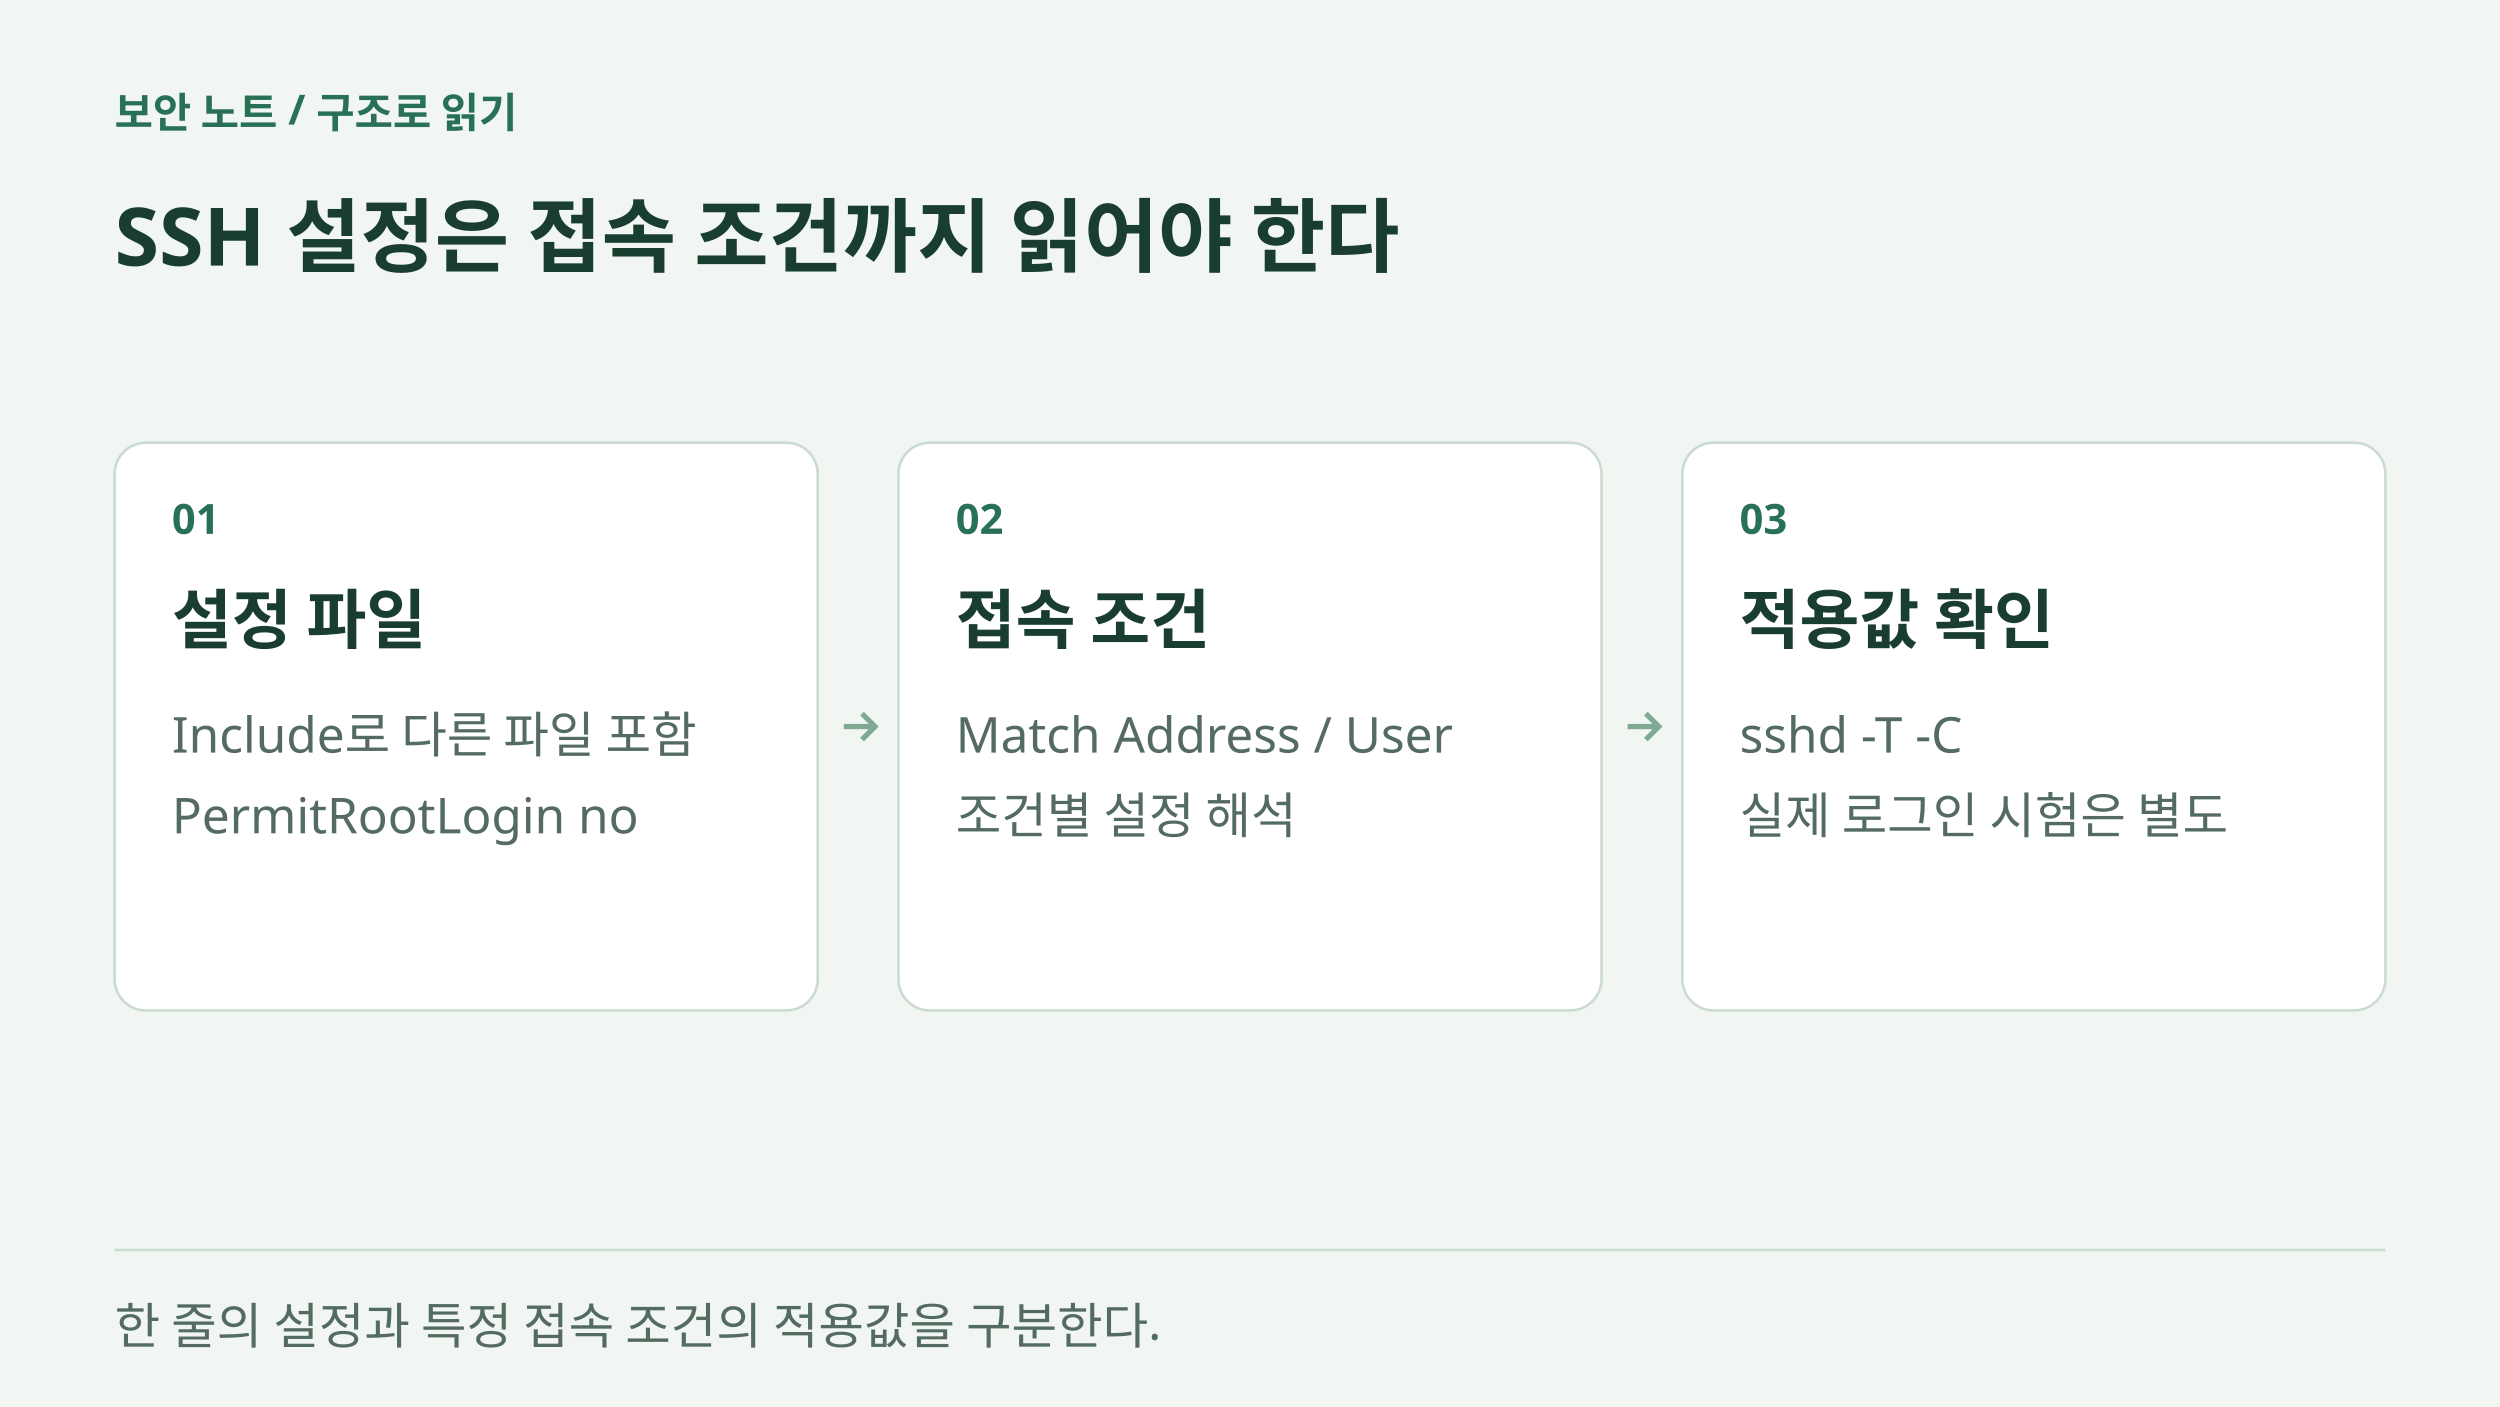
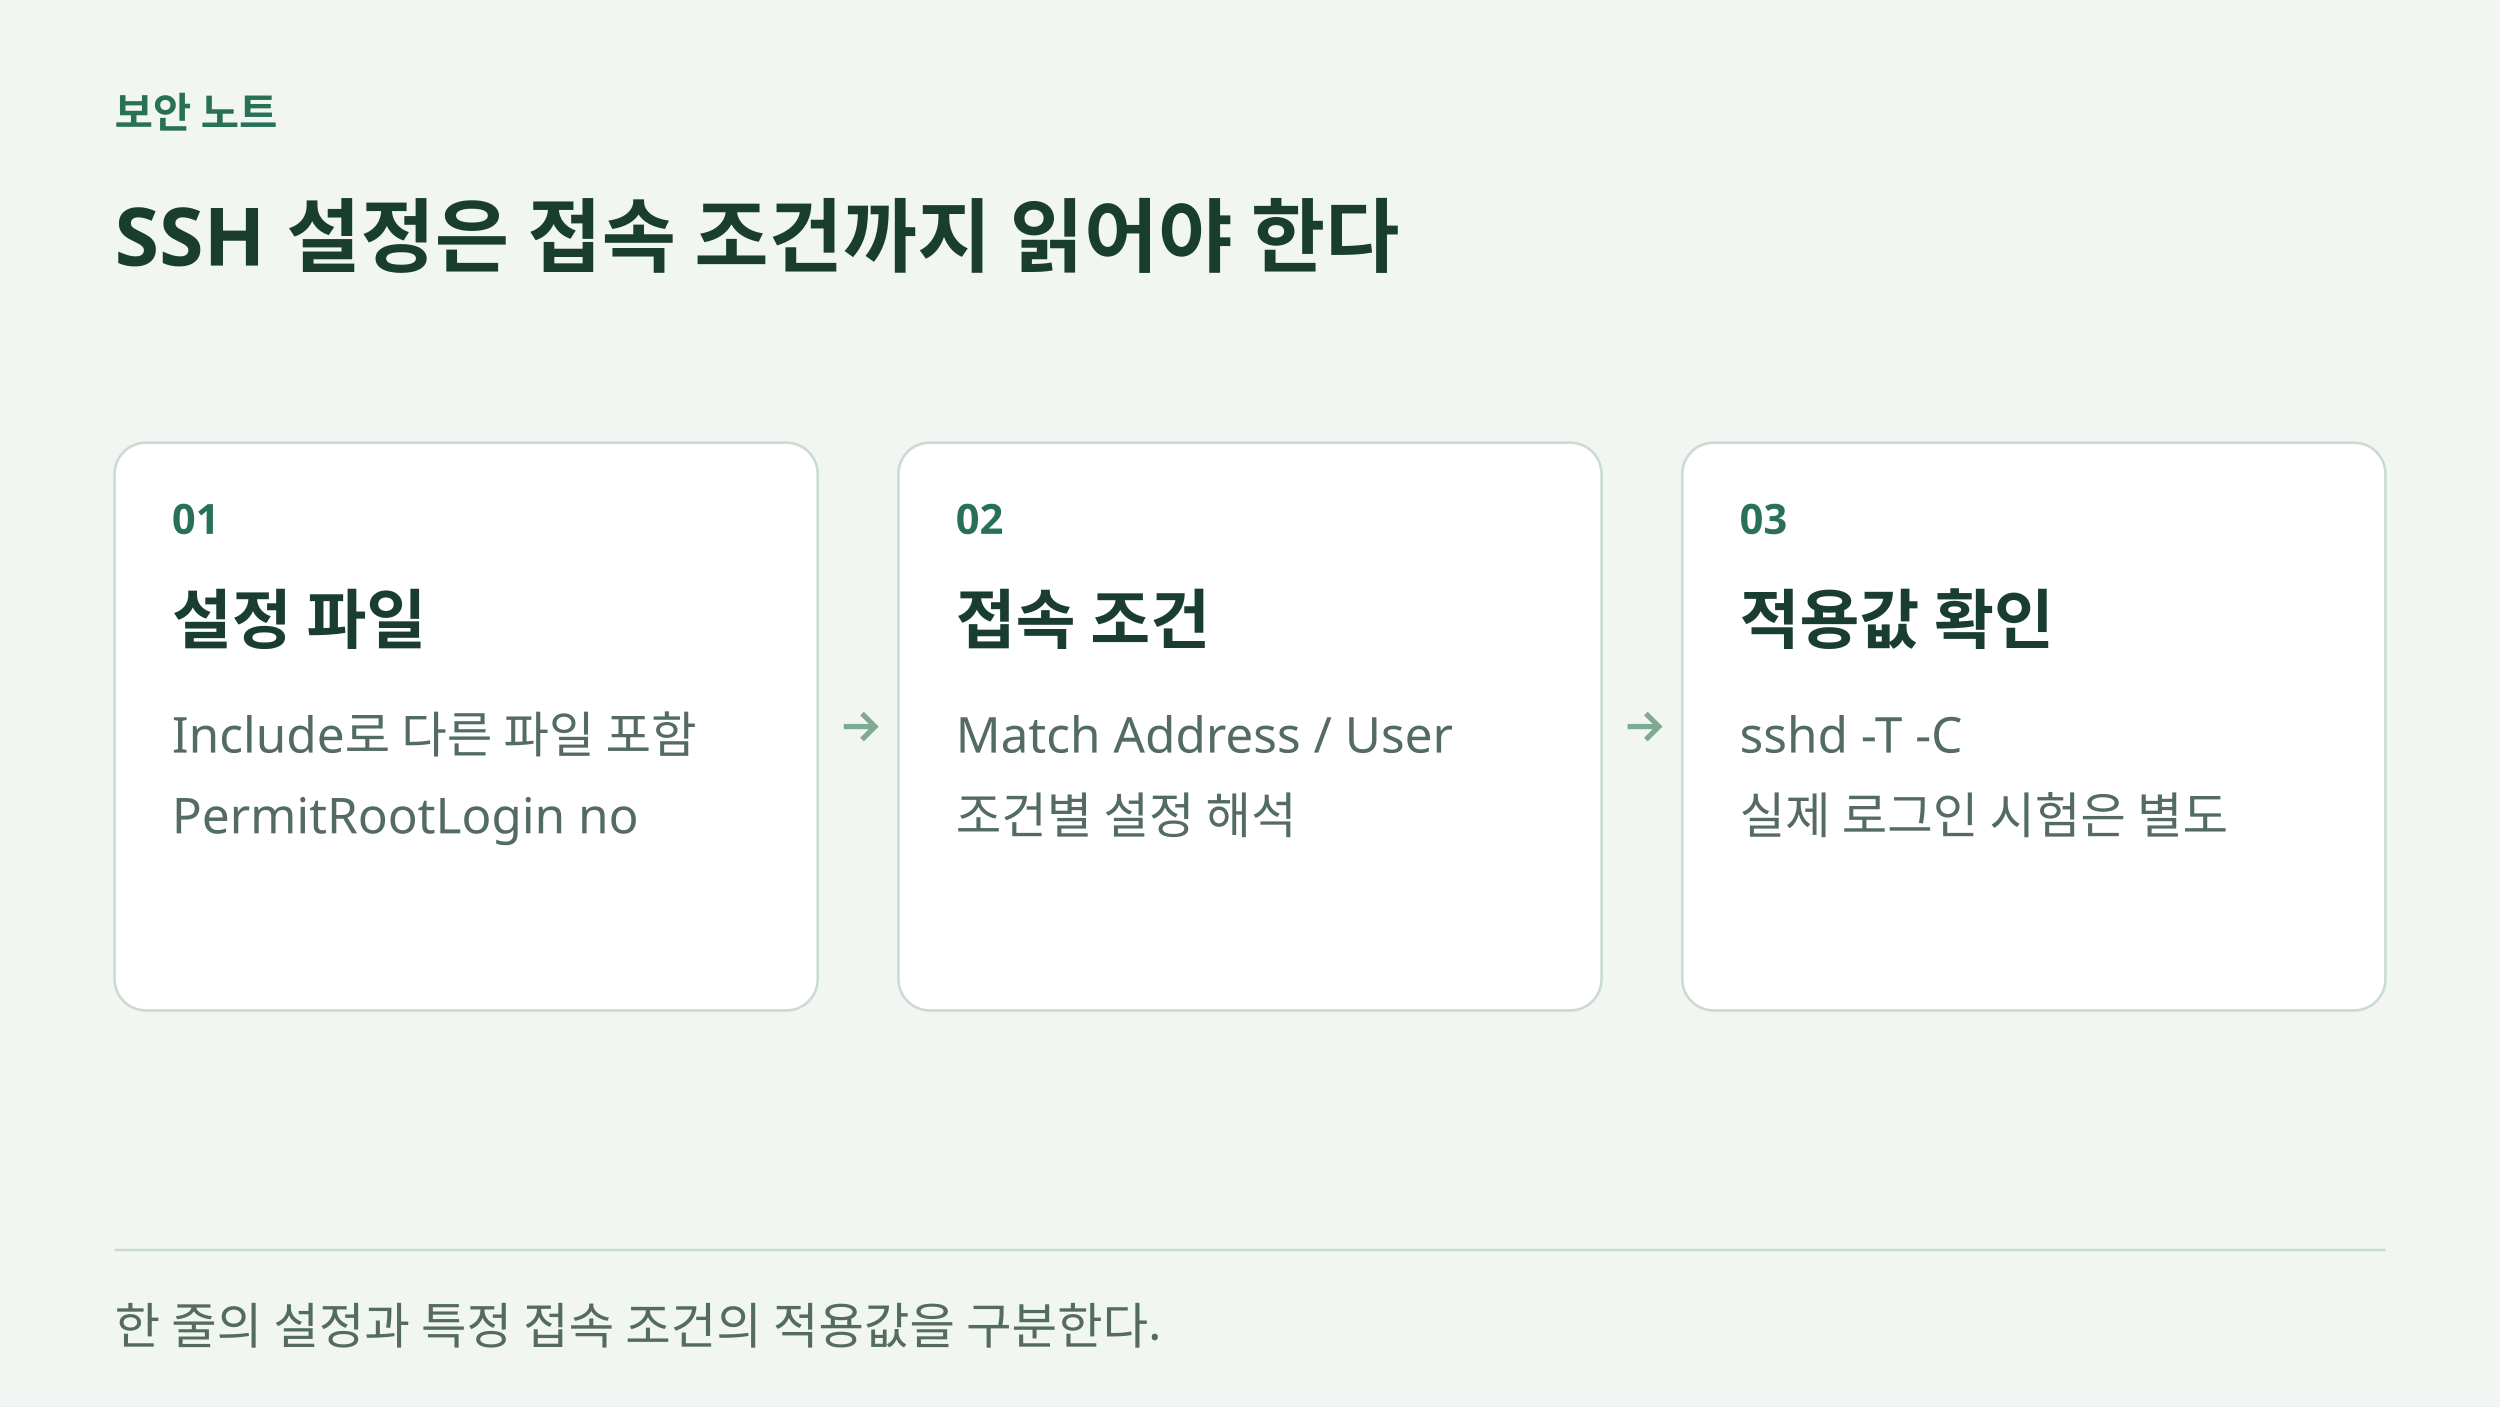
<svg xmlns="http://www.w3.org/2000/svg" width="960" height="540" viewBox="0 0 960 540" role="img" aria-labelledby="title desc">
  <rect width="960" height="540" fill="#f1f6f2" />
  <g font-family="'Malgun Gothic','Noto Sans KR',sans-serif">
-     <text x="44" y="49" font-size="16" fill="#287056" font-weight="700">보안 노트  /  구조로 읽기</text>
+     <text x="44" y="49" font-size="16" fill="#287056" font-weight="700">보안 노트</text>
    <text x="44" y="102" font-size="31" fill="#193e2f" font-weight="700">SSH 설정은 접속 조건까지 읽어야 한다</text>
    <rect x="44" y="170" width="270" height="218" rx="12" fill="#fff" stroke="#cadbd1" />
    <text x="66" y="205" font-size="16" fill="#287056" font-weight="700">01</text>
    <text x="66" y="247" font-size="25" fill="#193e2f" font-weight="700">설정 파일</text>
    <text x="66" y="289" font-size="19" fill="#536b60" font-weight="400">Include로 다른 파일 포함</text>
    <text x="66" y="320" font-size="19" fill="#536b60" font-weight="400">PermitRootLogin no</text>
    <path d="M324 279h12m-5-5 5 5-5 5" stroke="#7eaa93" stroke-width="2" fill="none" />
    <rect x="345" y="170" width="270" height="218" rx="12" fill="#fff" stroke="#cadbd1" />
    <text x="367" y="205" font-size="16" fill="#287056" font-weight="700">02</text>
    <text x="367" y="247" font-size="25" fill="#193e2f" font-weight="700">접속 조건</text>
    <text x="367" y="289" font-size="19" fill="#536b60" font-weight="400">Match Address / User</text>
    <text x="367" y="320" font-size="19" fill="#536b60" font-weight="400">조건별 설정 해석</text>
    <path d="M625 279h12m-5-5 5 5-5 5" stroke="#7eaa93" stroke-width="2" fill="none" />
    <rect x="646" y="170" width="270" height="218" rx="12" fill="#fff" stroke="#cadbd1" />
    <text x="668" y="205" font-size="16" fill="#287056" font-weight="700">03</text>
    <text x="668" y="247" font-size="25" fill="#193e2f" font-weight="700">적용값 확인</text>
    <text x="668" y="289" font-size="19" fill="#536b60" font-weight="400">sshd -T -C</text>
    <text x="668" y="320" font-size="19" fill="#536b60" font-weight="400">실제 로그인 시험은 별도</text>
    <path d="M44 480H916" stroke="#cadbd1" />
    <text x="44" y="516" font-size="19" fill="#536b60" font-weight="400">한 줄의 설정과 특정 접속 조건의 적용값을 구분한다.</text>
  </g>
</svg>
